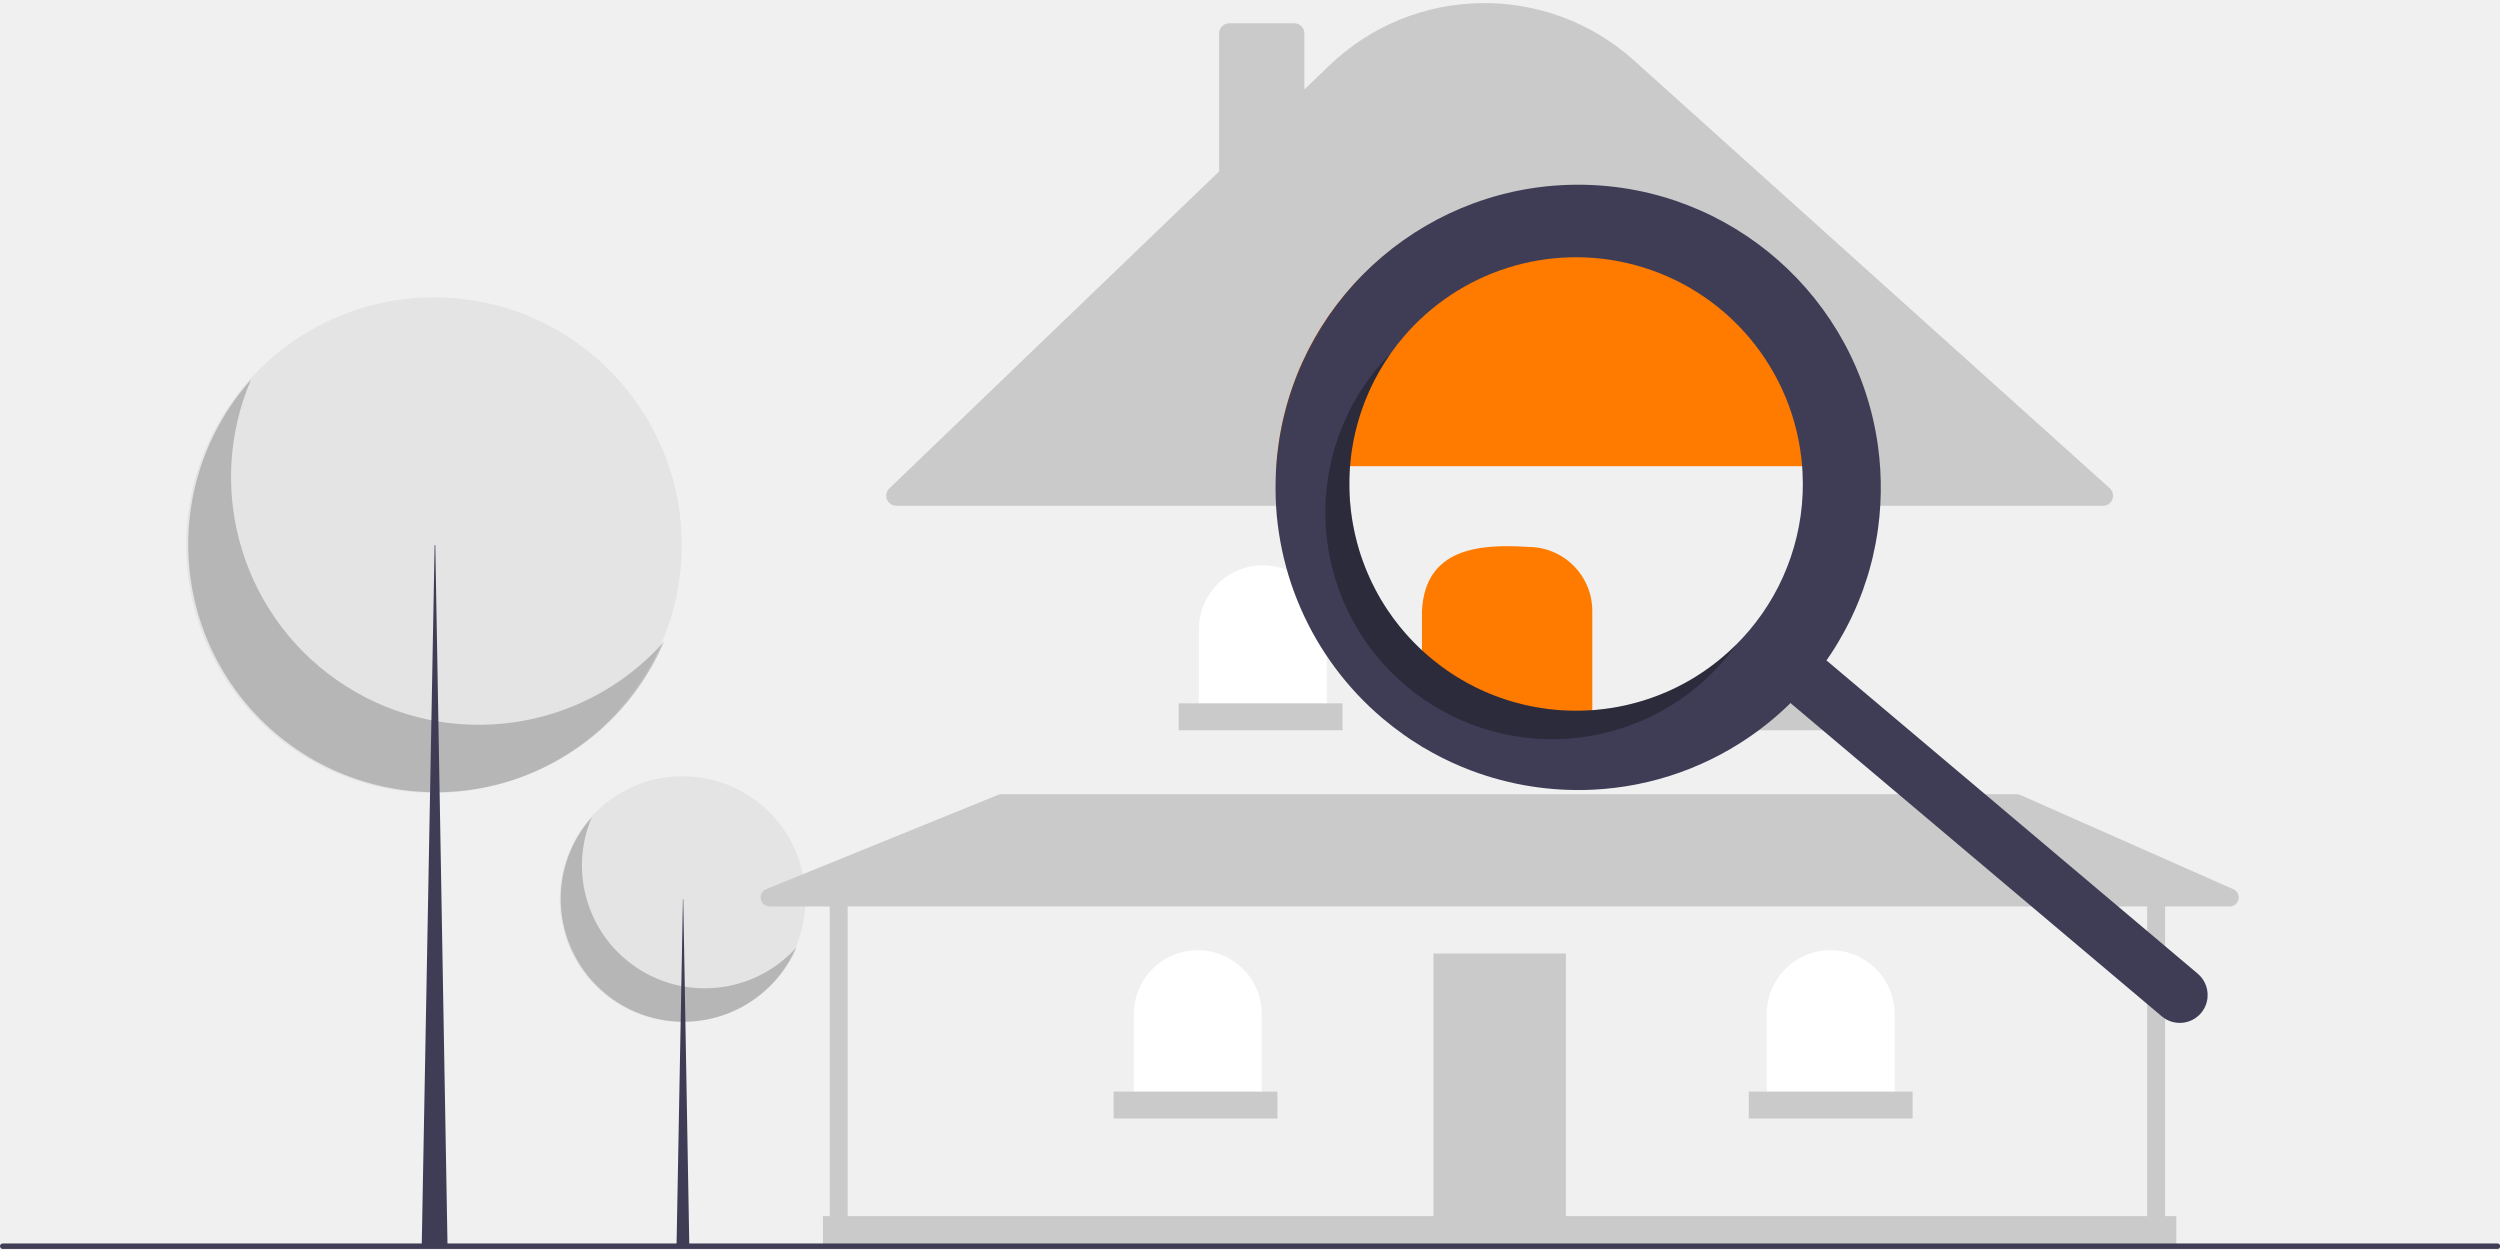
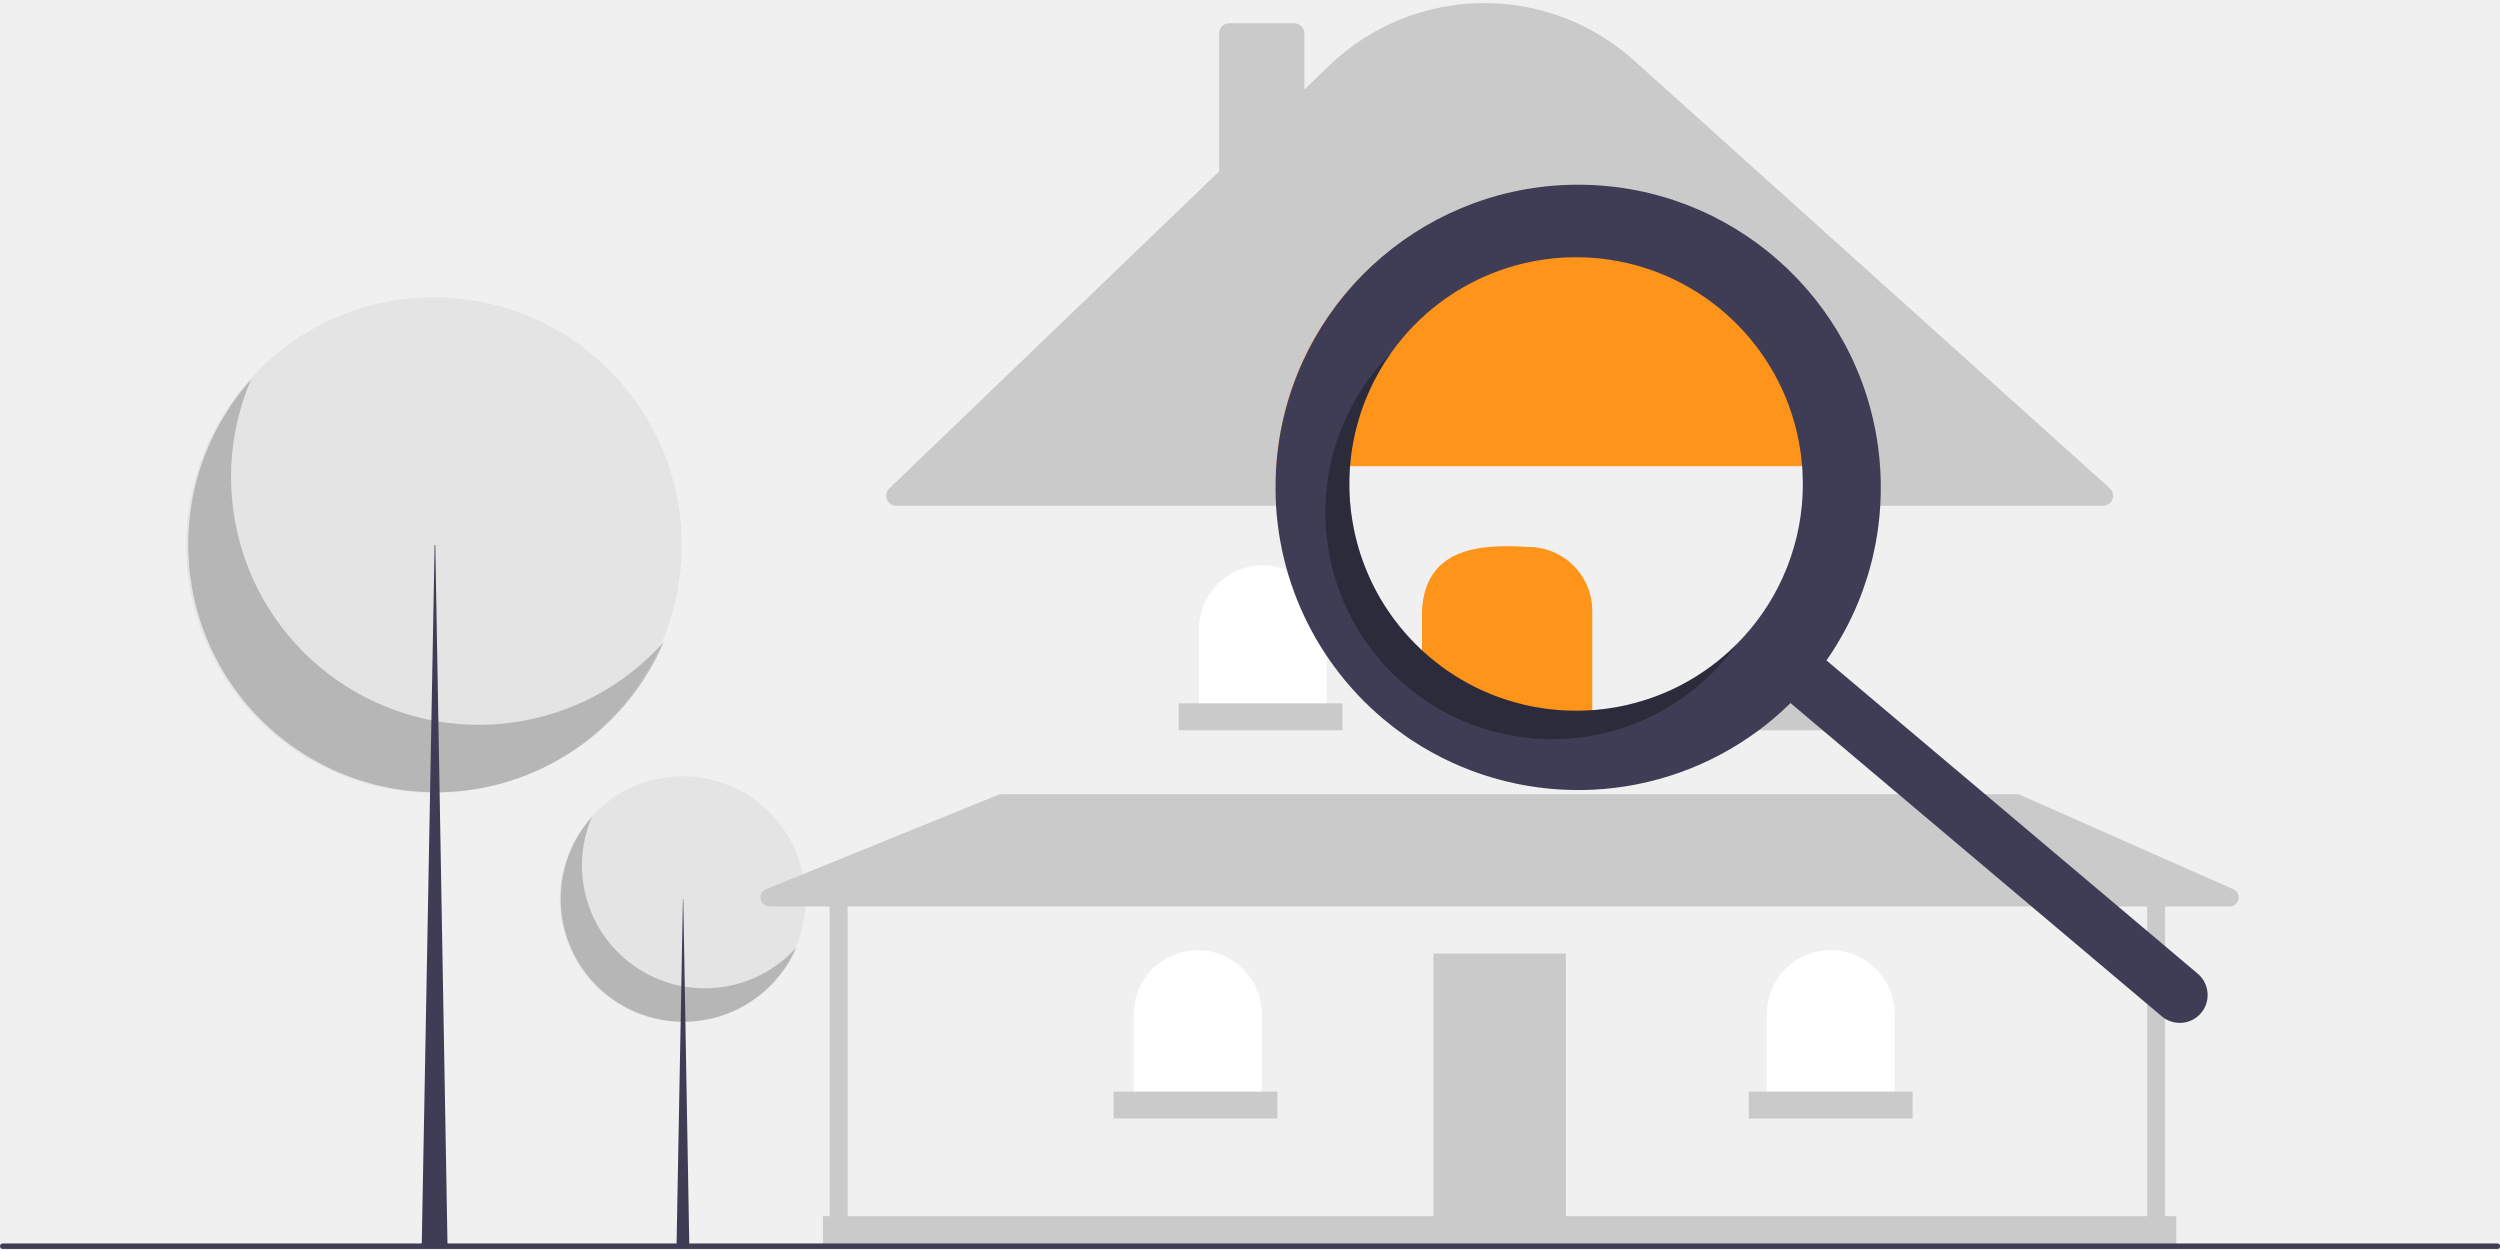
<svg xmlns="http://www.w3.org/2000/svg" width="570" height="285" fill="none">
  <g clip-path="url(#a)">
    <path d="M155.629 233.03c15.474 0 28.018-12.544 28.018-28.018s-12.544-28.019-28.018-28.019c-15.475 0-28.019 12.545-28.019 28.019 0 15.474 12.544 28.018 28.019 28.018z" fill="#E4E4E4" />
    <path opacity=".2" d="M134.941 186.298a28.023 28.023 0 0 0 10.741 34.667 28.024 28.024 0 0 0 35.946-5.013 28.026 28.026 0 0 1-29.473 16.761 28.032 28.032 0 0 1-11.317-4.121 28.03 28.03 0 0 1-11.79-31.79 28.034 28.034 0 0 1 5.893-10.504z" fill="#000" />
    <path d="M155.706 205.012h.076l1.386 79.437h-2.925l1.463-79.437z" fill="#3F3D56" />
    <path d="M98.939 180.78c31.199 0 56.49-25.292 56.49-56.491 0-31.198-25.291-56.49-56.49-56.49s-56.49 25.291-56.49 56.49 25.291 56.491 56.49 56.491z" fill="#E4E4E4" />
    <path opacity=".2" d="M57.228 86.559a56.496 56.496 0 0 0 94.13 59.787 56.493 56.493 0 0 1-82.239 25.484 56.495 56.495 0 0 1-11.89-85.271z" fill="#000" />
    <path d="M99.094 124.289h.156l2.793 160.16h-5.897l2.948-160.16z" fill="#3F3D56" />
    <path d="M471.382 201.551H212.454v76.757h258.928v-76.757z" fill="#F0F0F0" />
    <path d="M357.014 217.414h-30.191v60.894h30.191v-60.894z" fill="#CACACA" />
    <path d="M456.287 110.978H227.55v70.616h228.737v-70.616z" fill="#F0F0F0" />
    <path d="M479.476 115.327H204.36a2.3 2.3 0 0 1-2.251-2.785 2.3 2.3 0 0 1 .656-1.178l75.189-72.272V7.612a2.306 2.306 0 0 1 2.303-2.303h14.839a2.306 2.306 0 0 1 2.303 2.302v12.79l5.679-5.459a51.029 51.029 0 0 1 69.479-1.155l108.459 97.525a2.297 2.297 0 0 1 .61 2.537 2.296 2.296 0 0 1-2.15 1.478z" fill="#CACACA" />
    <path d="M287.932 128.888a14.577 14.577 0 0 1 10.313 4.271 14.582 14.582 0 0 1 4.271 10.313v19.701h-29.167v-19.701a14.577 14.577 0 0 1 4.271-10.313 14.588 14.588 0 0 1 10.312-4.271zM341.918 129.144a14.585 14.585 0 0 1 14.584 14.583v19.701h-29.168v-19.701a14.585 14.585 0 0 1 14.584-14.583zM395.904 129.399a14.586 14.586 0 0 1 14.584 14.584v19.701H381.32v-19.701a14.583 14.583 0 0 1 14.584-14.584zM417.396 216.646a14.586 14.586 0 0 1 14.584 14.584v19.701h-29.168V231.23a14.583 14.583 0 0 1 14.584-14.584zM273.093 216.646a14.583 14.583 0 0 1 14.584 14.584v19.701h-29.168V231.23a14.585 14.585 0 0 1 14.584-14.584z" fill="#fff" />
    <path d="m509.21 202.75-48.572-21.492a2.047 2.047 0 0 0-.828-.175H228.325c-.265 0-.526.051-.771.151l-52.871 21.492a2.044 2.044 0 0 0-1.238 2.289 2.052 2.052 0 0 0 2.009 1.654h13.717v70.616h-1.535v7.164H496.2v-7.164h-2.558v-70.616h14.74a2.048 2.048 0 0 0 .828-3.919zm-19.662 74.535H193.265v-70.616h296.283v70.616zM306.098 160.358h-37.355v6.141h37.355v-6.141zM360.852 160.358h-37.355v6.141h37.355v-6.141zM415.605 160.358H378.25v6.141h37.355v-6.141z" fill="#CACACA" />
    <path d="M436.074 248.885h-37.355v6.14h37.355v-6.14zM291.259 248.885h-37.356v6.14h37.356v-6.14z" fill="#CACACA" />
    <path d="M569.373 284.763H.627a.626.626 0 0 1-.627-.627.63.63 0 0 1 .627-.627h568.746a.628.628 0 1 1 0 1.254z" fill="#3F3D56" />
    <path d="M426.319 109.925c0 .401-.006.809-.013 1.21a53.446 53.446 0 0 1-.1 2.69 66.041 66.041 0 0 1-.489 5.199c-.038.269-.075.545-.119.821-.044.308-.088.615-.138.922a53.333 53.333 0 0 1-.339 1.956 75.088 75.088 0 0 1-.62 2.923l-.038.156c-.075.32-.151.634-.232.954-.025.093-.044.181-.075.275-.057.239-.12.477-.182.715-.088.333-.176.659-.27.991a148.936 148.936 0 0 1-.508 1.699 57.81 57.81 0 0 1-.972 2.885 79.943 79.943 0 0 1-1.172 3.01c-.201.483-.408.965-.615 1.442-.05.113-.1.226-.157.339-.219.495-.445.978-.677 1.461-.006.006-.006.018-.012.025a42.95 42.95 0 0 1-.571 1.16 37.316 37.316 0 0 1-.596 1.154l-.32.608-.037.069a56.857 56.857 0 0 1-1.254 2.22 29.405 29.405 0 0 1-.577.965 5.136 5.136 0 0 1-.207.339c-.132.213-.264.433-.401.646-.026.044-.057.088-.082.131-.238.37-.476.734-.715 1.104-.295.445-.596.884-.903 1.323l-6.81 10.898-.294-.244-.082-.075h-.006l-.27-.226-.74-.627c-.226.219-.445.439-.671.652-.088.088-.182.169-.269.257-.069.063-.132.125-.201.188a65.664 65.664 0 0 1-43.882 18.655h-.019a71.67 71.67 0 0 1-35.761-8.44 11.253 11.253 0 0 1-.721-.395 69.235 69.235 0 0 1-4.202-2.477c-.006-.006-.012-.006-.018-.013a70.22 70.22 0 0 1-4.666-3.611 68.934 68.934 0 0 1-24.411-56.304c.019-.421.044-.834.075-1.255.1-1.517.255-3.028.464-4.533.056-.42.119-.84.182-1.254h134.053a68.638 68.638 0 0 1 .64 9.412z" fill="#F0F0F0" />
-     <path d="M425.679 100.512a67.777 67.777 0 0 0-67.026-57.7 67.78 67.78 0 0 0-67.027 57.7c-.063.414-.125.834-.182 1.255a66.136 66.136 0 0 0-.464 4.533h135.245a68.404 68.404 0 0 0-.546-5.788zM363.043 170.353h-38.838v-31.069c.716-14.199 12.852-15.345 24.255-14.583a14.575 14.575 0 0 1 13.473 9.002 14.562 14.562 0 0 1 1.11 5.581v31.069z" fill="hsla(29, 100%, 50%, 1)" />
+     <path d="M425.679 100.512a67.777 67.777 0 0 0-67.026-57.7 67.78 67.78 0 0 0-67.027 57.7c-.063.414-.125.834-.182 1.255a66.136 66.136 0 0 0-.464 4.533h135.245a68.404 68.404 0 0 0-.546-5.788zM363.043 170.353h-38.838v-31.069c.716-14.199 12.852-15.345 24.255-14.583a14.575 14.575 0 0 1 13.473 9.002 14.562 14.562 0 0 1 1.11 5.581v31.069z" fill="hsla(32, 100%, 55%, 1)" />
    <path d="M324.202 148.263v.007c0 .006.006.006.012.006l-.012-.013zm-15.62-47.75c-.025.156-.057.313-.082.47.025-.157.057-.314.088-.47h-.006zm-.778 5.787c-.019.239-.038.477-.05.715.012-.238.031-.476.056-.715a.816.816 0 0 1 .007-.131c-.007.044-.007.088-.013.131zm16.398 41.97c0 .006.006.006.012.006l-.012-.013v.007zm-15.62-47.757c-.025.156-.057.313-.082.47.025-.157.057-.314.088-.47h-.006zm-.828 6.502c.012-.238.031-.476.056-.715a.816.816 0 0 1 .007-.131c-.007.044-.007.088-.013.131-.019.239-.038.477-.05.715zM501.479 222.37a4.179 4.179 0 0 0-.389-.364l-.006-.006-31.053-26.205-.802-.677-3.054-2.578-.765-.646-4.352-3.674-1.191-1.004-2.465-2.081-1.26-1.066-11.889-10.027-6.816-5.75-.916-.771-20.085-16.95c.308-.439.609-.878.903-1.323.239-.37.477-.734.715-1.104.025-.044.057-.087.082-.131.138-.214.269-.433.401-.646.075-.113.144-.226.207-.339.1-.157.201-.32.295-.483.094-.156.188-.319.282-.482.439-.734.853-1.474 1.254-2.22l.038-.069.319-.609c.201-.37.396-.746.584-1.122a.052.052 0 0 0 .012-.031c.195-.383.389-.772.571-1.16.006-.007.006-.019.012-.025.232-.483.458-.966.678-1.462.056-.112.106-.225.156-.338.207-.477.414-.959.615-1.442a73.61 73.61 0 0 0 1.172-3.01 75.212 75.212 0 0 0 1.023-3.048c.156-.514.307-1.022.457-1.536a63.637 63.637 0 0 0 .452-1.706c.031-.094.05-.182.075-.276.082-.319.157-.633.232-.953l.038-.157a75.016 75.016 0 0 0 .62-2.922c.12-.652.239-1.304.339-1.956.05-.307.094-.615.138-.922.044-.276.082-.552.119-.821a66.041 66.041 0 0 0 .489-5.199 57.696 57.696 0 0 0 .101-2.69 69.57 69.57 0 0 0-.627-10.622 69.01 69.01 0 0 0-136.562-1.254c-.063.413-.126.834-.182 1.254a65.514 65.514 0 0 0-.464 4.533c-.031.421-.056.834-.075 1.255a68.934 68.934 0 0 0 24.411 56.304 70.22 70.22 0 0 0 4.666 3.611c.006.007.012.007.018.013a91.72 91.72 0 0 0 1.606 1.11 82.333 82.333 0 0 0 2.596 1.643c.069.037.138.081.207.119.752.451 1.511.884 2.27 1.304h.006a67.615 67.615 0 0 0 8.773 4.038 69.215 69.215 0 0 0 27.735 4.352h.018a68.835 68.835 0 0 0 37.586-13.4c.007 0 .007-.006.013-.006a.907.907 0 0 1 .094-.069c.27-.207.546-.414.809-.615.069-.05.138-.1.207-.157a.259.259 0 0 0 .05-.044c.157-.112.307-.238.464-.357.157-.119.307-.244.464-.37a.61.61 0 0 0 .075-.056c.176-.145.352-.283.527-.427.182-.144.357-.294.527-.439.175-.144.345-.288.52-.439.151-.125.308-.257.458-.395.05-.037.094-.081.144-.125a.419.419 0 0 1 .063-.05c.207-.176.408-.358.608-.54.05-.043.094-.087.145-.131.307-.276.614-.552.915-.84l.213-.195c.069-.063.132-.125.201-.188.088-.088.182-.169.269-.257.226-.213.446-.433.671-.652l.74.627.27.226h.006l.082.075.295.244 4.376 3.7.095.081.075.057.495.42.991.84.991.834.144.12 4.609 3.887.639.54 4.446 3.75 23.013 19.42.803.677 31.497 26.575 8.077 6.816 3.004 2.533a6.34 6.34 0 0 0 2.17 1.202 6.34 6.34 0 0 0 4.851-.407 6.342 6.342 0 0 0 1.939-1.547c.451-.53.81-1.132 1.06-1.781a6.332 6.332 0 0 0-1.423-6.816zM319.837 77.01a51.703 51.703 0 0 1 52.538-16.69 51.7 51.7 0 0 1 38.512 45.98c.031.421.063.834.081 1.255a51.46 51.46 0 0 1-2.715 19.595v.007a51.426 51.426 0 0 1-9.387 16.541c-.088.101-.175.207-.27.308a45.68 45.68 0 0 1-2.596 2.815c-.006.007-.012.019-.018.025-.308.308-.621.621-.935.91a39.44 39.44 0 0 1-1.956 1.774 44.175 44.175 0 0 1-3.066 2.452c-.352.257-.703.508-1.06.759-.351.251-.709.489-1.066.727a47.01 47.01 0 0 1-2.176 1.367c-.364.22-.74.433-1.11.64-.37.213-.746.414-1.123.608-.376.201-.752.395-1.134.583-.759.383-1.524.74-2.302 1.072-.389.176-.777.339-1.166.489-.245.101-.483.201-.728.289a2.377 2.377 0 0 1-.294.113 5.48 5.48 0 0 1-.395.15.917.917 0 0 1-.132.05c-.27.107-.533.201-.809.295-.395.144-.79.276-1.191.402-.402.131-.797.257-1.198.37-.401.125-.809.238-1.21.344-.408.113-.809.22-1.217.314-.432.113-.865.213-1.304.307-.383.088-.759.163-1.141.232-.358.075-.721.138-1.079.201-.501.088-1.003.169-1.511.238-.276.044-.546.082-.821.107-.12.019-.233.031-.345.044-.352.05-.703.087-1.048.119-.094.006-.181.019-.269.025-.383.038-.772.069-1.154.1-.821.057-1.637.094-2.458.113-.414.006-.834.013-1.248.013-.414 0-.828-.007-1.242-.019 0 0 0 .006-.006 0-.006.006-.006.006-.012 0l-.003.002h-.007l-.003-.002a.112.112 0 0 1-.063 0c-.294 0-.589-.013-.878-.032-.213-.006-.432-.012-.652-.031a20.26 20.26 0 0 1-.884-.056c-.094 0-.188-.013-.282-.019a.843.843 0 0 1-.132-.013c-.301-.025-.608-.05-.909-.081-.15-.013-.307-.025-.458-.044-.457-.05-.915-.107-1.367-.169a25.502 25.502 0 0 1-1.536-.232 13.17 13.17 0 0 1-.702-.12c-.307-.05-.615-.106-.922-.169-.32-.063-.64-.125-.96-.201-.257-.056-.52-.112-.777-.175a5.882 5.882 0 0 1-.37-.088 40.966 40.966 0 0 1-1.956-.514 40.51 40.51 0 0 1-2.86-.903c-.213-.069-.42-.144-.633-.226-.213-.069-.42-.15-.633-.232a15.688 15.688 0 0 1-.577-.219c-.314-.119-.621-.245-.929-.37a41.42 41.42 0 0 1-1.874-.815c-.352-.17-.703-.333-1.048-.502-1.36-.658-2.7-1.39-4.019-2.195-.326-.194-.652-.401-.978-.608a37.826 37.826 0 0 1-1.198-.778c-.219-.15-.433-.294-.646-.445a55.218 55.218 0 0 1-1.166-.84 51.701 51.701 0 0 1-3.995-3.267c-.15-.138-.3-.27-.445-.414l-.012-.013a19.51 19.51 0 0 1-.653-.608 27.474 27.474 0 0 1-.971-.959c-.326-.32-.64-.652-.947-.978a26.542 26.542 0 0 1-.909-.997 35.747 35.747 0 0 1-.885-1.016 30.088 30.088 0 0 1-.821-.997 47.429 47.429 0 0 1-2.609-3.549 27.33 27.33 0 0 1-.771-1.179 29.631 29.631 0 0 1-.74-1.204.14.14 0 0 0-.025-.038 48.048 48.048 0 0 1-1.342-2.414 49.962 49.962 0 0 1-1.223-2.508 34.825 34.825 0 0 1-.558-1.273 50.31 50.31 0 0 1-1.016-2.59c-.156-.42-.301-.84-.445-1.267a43.528 43.528 0 0 1-.809-2.696c-.006-.013-.006-.025-.012-.038a31.495 31.495 0 0 1-.333-1.304c-.1-.382-.188-.765-.269-1.154a44.885 44.885 0 0 1-.27-1.304c-.044-.226-.088-.452-.125-.677-.038-.188-.069-.383-.101-.571l-.094-.577a45.982 45.982 0 0 1-.332-2.508 67.245 67.245 0 0 1-.151-1.643c-.031-.37-.05-.746-.068-1.122-.019-.345-.038-.69-.044-1.035a.077.077 0 0 1 0-.056l-.002-.003-.001-.004.001-.003.002-.003c-.007-.006-.007-.006 0-.013a.002.002 0 0 1-.002-.002l-.001-.004.001-.003.002-.003a8.175 8.175 0 0 1-.013-.414 41.565 41.565 0 0 1-.006-2.326 61 61 0 0 1 .056-1.543c0-.113.013-.219.019-.332l.019-.333c.012-.238.031-.476.056-.715a.816.816 0 0 1 .007-.131c.018-.27.043-.539.068-.809.051-.539.113-1.085.182-1.624.038-.27.069-.539.113-.809.025-.188.057-.383.088-.577a9.06 9.06 0 0 1 .094-.583c.044-.257.088-.521.138-.784.025-.157.057-.314.088-.47.119-.627.251-1.254.395-1.882.144-.633.307-1.26.483-1.887.169-.633.357-1.267.558-1.9.094-.32.194-.633.307-.947.207-.633.426-1.26.671-1.881.113-.307.232-.62.364-.928.251-.62.514-1.242.783-1.85.138-.307.276-.614.427-.922.282-.608.577-1.216.897-1.812.307-.608.639-1.204.978-1.793.339-.59.69-1.18 1.06-1.762.169-.289.357-.584.551-.866.377-.576.772-1.153 1.173-1.718a50.374 50.374 0 0 1 2.602-3.355zm-12.033 29.29c-.019.239-.038.477-.05.715.012-.238.031-.476.056-.715a.816.816 0 0 1 .007-.131c-.007.044-.007.088-.013.131zm.778-5.787c-.025.156-.057.313-.082.47.025-.157.057-.314.088-.47h-.006zm15.62 47.75v.007c0 .006.006.006.012.006l-.012-.013z" fill="#3F3D56" />
    <path opacity=".3" d="M326.008 149.868a51.705 51.705 0 0 1-8.773-69.504 51.7 51.7 0 0 0-9.278 60.217 51.7 51.7 0 0 0 88.04 6.243 51.706 51.706 0 0 1-69.989 3.044z" fill="#000" />
  </g>
  <defs>
    <clipPath id="a">
      <path fill="#fff" transform="translate(0 .703)" d="M0 0h570v284.059H0z" />
    </clipPath>
  </defs>
</svg>
